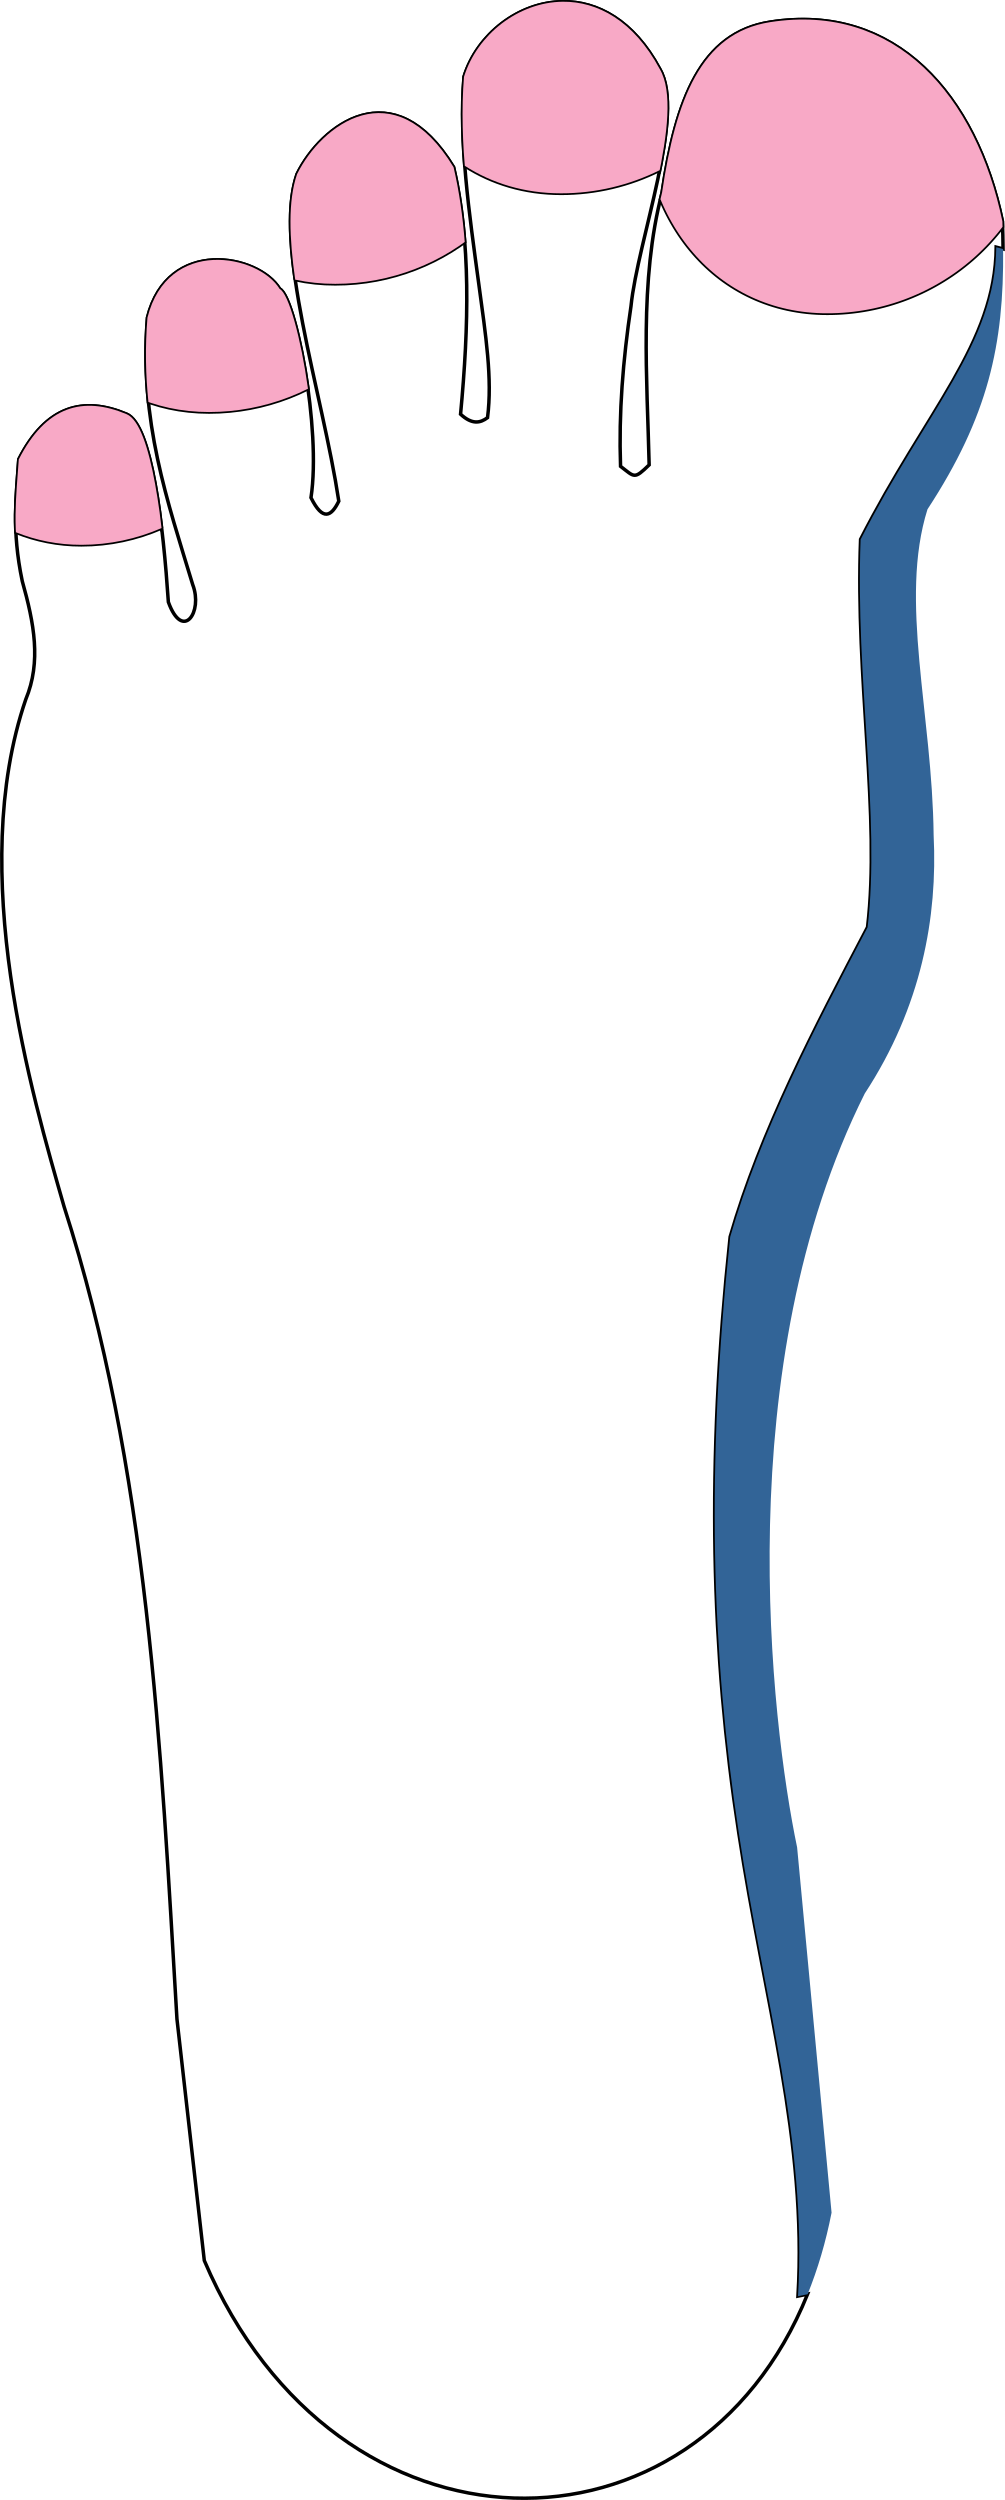
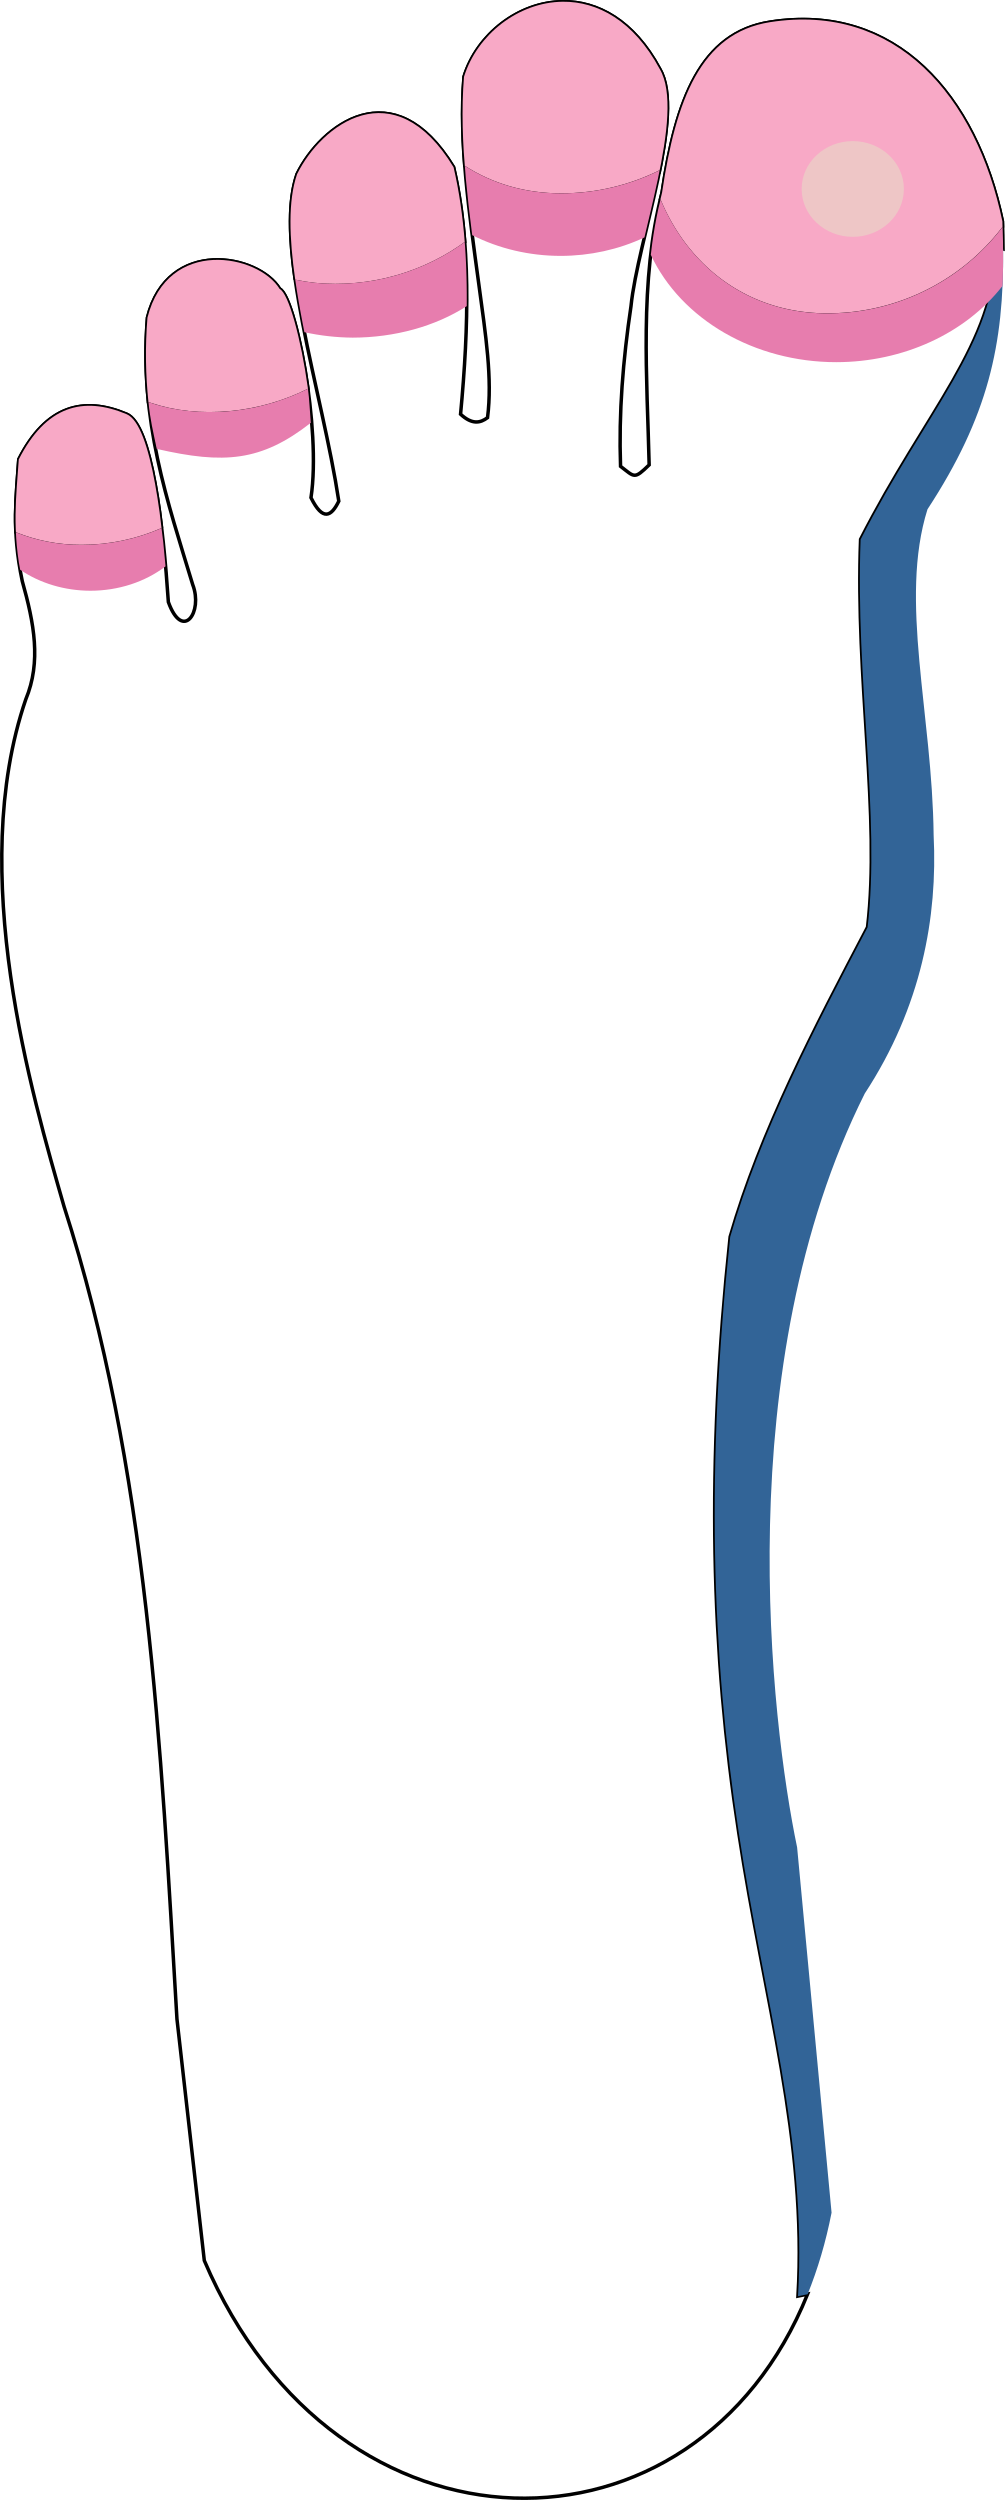
<svg xmlns="http://www.w3.org/2000/svg" width="76.06mm" height="189.229mm" viewBox="0 0 76.06 189.229" version="1.1" id="svg305">
  <defs id="defs302" />
  <g id="layer1" transform="translate(17.8945,-55.14384)">
    <path id="path454" style="fill:none;fill-rule:evenodd;stroke:#000000;stroke-width:0.265;stroke-dasharray:none;paint-order:stroke fill markers;stop-color:#000000" d="m 24.706,55.276 c -3.353,0.034 -6.482,2.482 -7.476,5.679 -0.405,4.954 0.387,10.29 1.119,15.712 0.522,3.866 1.037,7.141 0.658,10.091 -0.54,0.402 -1.152,0.554 -2.041,-0.263 0.636,-6.729 0.777,-13.102 -0.527,-18.694 -4.531,-7.446 -10.028,-3.179 -11.848,0.527 -1.839,5.354 1.916,16.5 3.159,24.75 -0.558,1.141 -1.2,1.562 -2.106,-0.263 0.795,-5.219 -1.18,-15.222 -2.37,-15.798 -1.602,-2.627 -8.47,-3.95 -10.005,2.172 -0.644,7.807 1.527,13.925 3.423,20.208 0.801,2.082 -0.758,4.315 -1.843,1.316 -0.382,-5.73 -1.246,-13.43 -3.159,-14.218 -3.29,-1.379 -6.1,-0.634 -8.162,3.423 -0.181,2.758 -0.561,5.285 0.263,9.215 0.894,3.186 1.453,6.09 0.264,8.952 -4.491,13.153 0.472,29.903 2.896,38.375 6.383,19.838 7.331,40.978 8.548,61.507 l 2.07,18.281 c 10.047,23.545 37.187,23.546 45.664,2.542 l -0.727,0.148 c 0.022,-0.369 0.039,-0.737 0.053,-1.103 0.014,-0.366 0.025,-0.731 0.032,-1.096 0.014,-0.728 0.014,-1.452 10e-4,-2.173 -0.013,-0.721 -0.039,-1.438 -0.076,-2.153 -0.037,-0.715 -0.086,-1.427 -0.145,-2.137 -0.059,-0.711 -0.129,-1.419 -0.207,-2.128 -0.078,-0.708 -0.165,-1.416 -0.26,-2.123 -0.095,-0.707 -0.198,-1.415 -0.306,-2.123 -0.109,-0.708 -0.224,-1.418 -0.345,-2.129 -0.12,-0.711 -0.246,-1.424 -0.376,-2.139 -0.129,-0.716 -0.263,-1.434 -0.398,-2.155 -0.272,-1.443 -0.554,-2.901 -0.836,-4.38 -0.282,-1.479 -0.564,-2.978 -0.837,-4.506 -0.136,-0.764 -0.27,-1.535 -0.399,-2.314 -0.13,-0.779 -0.256,-1.565 -0.377,-2.361 -0.131,-0.851 -0.255,-1.704 -0.373,-2.561 -0.118,-0.856 -0.228,-1.715 -0.332,-2.578 -0.104,-0.863 -0.201,-1.729 -0.291,-2.6 -0.09,-0.871 -0.173,-1.745 -0.249,-2.625 -0.076,-0.88 -0.145,-1.764 -0.206,-2.654 -0.061,-0.89 -0.115,-1.785 -0.162,-2.687 -0.047,-0.901 -0.086,-1.808 -0.118,-2.722 -0.032,-0.914 -0.056,-1.834 -0.073,-2.762 -0.017,-0.928 -0.025,-1.863 -0.026,-2.806 -10e-4,-0.943 0.005,-1.894 0.02,-2.853 0.015,-0.959 0.037,-1.926 0.068,-2.903 0.031,-0.977 0.069,-1.963 0.116,-2.958 0.047,-0.995 0.103,-2 0.166,-3.016 0.064,-1.015 0.135,-2.041 0.216,-3.078 0.081,-1.037 0.17,-2.084 0.267,-3.143 0.098,-1.059 0.204,-2.13 0.319,-3.212 0.145,-0.502 0.298,-1.003 0.456,-1.503 0.158,-0.5 0.323,-0.999 0.493,-1.496 0.17,-0.497 0.347,-0.994 0.529,-1.489 0.182,-0.495 0.369,-0.989 0.561,-1.483 0.192,-0.493 0.39,-0.985 0.591,-1.476 0.202,-0.491 0.408,-0.981 0.618,-1.471 0.21,-0.489 0.425,-0.978 0.643,-1.466 0.218,-0.488 0.441,-0.975 0.666,-1.461 0.451,-0.973 0.916,-1.943 1.39,-2.911 0.474,-0.968 0.959,-1.935 1.45,-2.9 0.491,-0.965 0.989,-1.928 1.491,-2.891 0.502,-0.963 1.007,-1.925 1.512,-2.887 0.062,-0.524 0.112,-1.056 0.152,-1.595 0.04,-0.539 0.071,-1.087 0.092,-1.641 0.021,-0.554 0.034,-1.116 0.039,-1.684 0.005,-0.568 0.003,-1.143 -0.006,-1.723 -0.009,-0.581 -0.024,-1.167 -0.044,-1.76 -0.02,-0.593 -0.045,-1.191 -0.074,-1.795 -0.057,-1.207 -0.129,-2.434 -0.206,-3.678 -0.077,-1.244 -0.158,-2.505 -0.234,-3.779 -0.075,-1.274 -0.145,-2.56 -0.199,-3.856 -0.027,-0.648 -0.05,-1.298 -0.067,-1.949 -0.018,-0.652 -0.029,-1.305 -0.035,-1.96 -0.006,-0.655 -0.005,-1.31 0.004,-1.967 0.009,-0.657 0.025,-1.314 0.051,-1.971 0.313,-0.612 0.626,-1.206 0.939,-1.782 0.313,-0.577 0.625,-1.137 0.935,-1.682 0.311,-0.545 0.619,-1.074 0.925,-1.59 0.306,-0.516 0.608,-1.019 0.906,-1.509 0.596,-0.982 1.175,-1.916 1.725,-2.817 0.275,-0.451 0.543,-0.893 0.803,-1.329 0.26,-0.436 0.512,-0.865 0.753,-1.289 0.242,-0.424 0.474,-0.844 0.695,-1.26 0.221,-0.416 0.431,-0.829 0.629,-1.241 0.198,-0.411 0.384,-0.821 0.556,-1.231 0.086,-0.205 0.169,-0.411 0.248,-0.616 0.079,-0.205 0.154,-0.411 0.226,-0.618 0.072,-0.206 0.14,-0.413 0.204,-0.62 0.064,-0.207 0.125,-0.416 0.181,-0.625 0.056,-0.209 0.109,-0.419 0.157,-0.63 0.048,-0.211 0.092,-0.424 0.131,-0.637 0.04,-0.214 0.075,-0.428 0.105,-0.645 0.031,-0.216 0.056,-0.434 0.077,-0.654 0.021,-0.22 0.038,-0.441 0.05,-0.665 0.012,-0.224 0.019,-0.449 0.021,-0.677 l 0.517,0.135 c -0.006,-0.68 -0.02,-1.37 -0.047,-2.086 -1.98,-9.492 -8.069,-16.578 -17.594,-15.08 -5.248,0.825 -7.12,5.884 -8.165,12.89 -1.75,6.64 -1.125,14.245 -0.981,20.623 -1.146,1.111 -1.082,0.94 -2.166,0.106 -0.144,-4.037 0.19,-8.074 0.79,-12.111 0.504,-5.004 4.174,-14.581 2.172,-17.97 -1.982,-3.678 -4.726,-5.113 -7.334,-5.087 z" />
    <path id="path311" style="fill:#326497;fill-rule:evenodd;stroke:none;stroke-width:0.265;stroke-dasharray:none;paint-order:stroke fill markers;stop-color:#000000;fill-opacity:1" d="m 58.031,73.993 -0.517,-0.135 c -0.002,0.228 -0.009,0.453 -0.021,0.677 -0.012,0.224 -0.028,0.445 -0.05,0.665 -0.021,0.22 -0.047,0.438 -0.077,0.654 -0.03,0.216 -0.066,0.431 -0.105,0.645 -0.04,0.214 -0.083,0.426 -0.131,0.637 -0.048,0.211 -0.1,0.421 -0.157,0.63 -0.056,0.209 -0.117,0.417 -0.181,0.625 -0.064,0.207 -0.132,0.414 -0.204,0.62 -0.072,0.206 -0.147,0.412 -0.226,0.618 -0.079,0.205 -0.162,0.411 -0.248,0.616 -0.172,0.41 -0.358,0.82 -0.556,1.231 -0.198,0.411 -0.408,0.825 -0.629,1.241 -0.221,0.416 -0.453,0.836 -0.695,1.26 -0.242,0.424 -0.494,0.853 -0.753,1.289 -0.26,0.436 -0.528,0.878 -0.803,1.329 -0.55,0.901 -1.129,1.836 -1.725,2.817 -0.298,0.491 -0.601,0.993 -0.906,1.509 -0.306,0.516 -0.614,1.045 -0.925,1.59 -0.311,0.545 -0.622,1.105 -0.935,1.682 -0.313,0.577 -0.626,1.17 -0.939,1.782 -0.026,0.657 -0.042,1.315 -0.051,1.971 -0.009,0.657 -0.009,1.312 -0.004,1.967 0.006,0.655 0.018,1.308 0.035,1.96 0.018,0.652 0.04,1.302 0.067,1.949 0.054,1.295 0.123,2.582 0.199,3.856 0.075,1.274 0.157,2.535 0.234,3.779 0.077,1.244 0.149,2.471 0.206,3.678 0.029,0.603 0.054,1.202 0.074,1.795 0.02,0.593 0.035,1.179 0.044,1.76 0.009,0.581 0.011,1.155 0.006,1.723 -0.005,0.568 -0.018,1.129 -0.039,1.684 -0.021,0.554 -0.052,1.101 -0.092,1.641 -0.04,0.539 -0.091,1.072 -0.152,1.595 -0.505,0.962 -1.01,1.924 -1.512,2.887 -0.502,0.963 -1,1.926 -1.491,2.891 -0.491,0.965 -0.976,1.931 -1.45,2.9 -0.474,0.968 -0.939,1.938 -1.39,2.911 -0.225,0.486 -0.448,0.974 -0.666,1.461 -0.218,0.488 -0.433,0.977 -0.643,1.466 -0.21,0.489 -0.416,0.98 -0.618,1.471 -0.202,0.491 -0.399,0.983 -0.591,1.476 -0.192,0.493 -0.379,0.987 -0.561,1.483 -0.182,0.495 -0.358,0.991 -0.529,1.489 -0.17,0.497 -0.335,0.996 -0.493,1.496 -0.158,0.5 -0.311,1.001 -0.456,1.503 -0.115,1.083 -0.221,2.153 -0.319,3.212 -0.098,1.059 -0.187,2.106 -0.267,3.143 -0.081,1.037 -0.152,2.062 -0.216,3.078 -0.064,1.015 -0.119,2.02 -0.166,3.016 -0.047,0.995 -0.086,1.981 -0.116,2.958 -0.031,0.977 -0.053,1.944 -0.068,2.903 -0.015,0.959 -0.021,1.91 -0.02,2.853 0.001,0.943 0.01,1.878 0.026,2.806 0.017,0.928 0.041,1.848 0.073,2.762 0.032,0.914 0.071,1.821 0.118,2.722 0.047,0.901 0.101,1.797 0.162,2.687 0.061,0.89 0.13,1.774 0.206,2.654 0.076,0.88 0.159,1.754 0.249,2.625 0.09,0.871 0.188,1.737 0.291,2.6 0.104,0.863 0.215,1.721 0.332,2.578 0.118,0.856 0.242,1.71 0.373,2.561 0.121,0.795 0.247,1.582 0.377,2.361 0.13,0.779 0.263,1.55 0.399,2.314 0.272,1.528 0.554,3.028 0.837,4.506 0.282,1.479 0.564,2.936 0.836,4.38 0.136,0.722 0.269,1.44 0.398,2.155 0.129,0.716 0.255,1.428 0.376,2.139 0.12,0.711 0.236,1.42 0.345,2.129 0.109,0.708 0.212,1.416 0.306,2.123 0.095,0.707 0.182,1.415 0.26,2.123 0.078,0.708 0.148,1.417 0.207,2.128 0.059,0.711 0.107,1.423 0.145,2.137 0.037,0.715 0.064,1.432 0.076,2.153 0.013,0.721 0.013,1.445 -0.001,2.173 -0.007,0.364 -0.017,0.729 -0.032,1.096 -0.014,0.366 -0.032,0.734 -0.053,1.103 l 0.727,-0.148 c 0.763,-1.889 1.377,-3.945 1.812,-6.172 l -2.607,-27.648 c -1.993,-9.565 -5.188,-36.461 5.12,-57.064 4.31,-6.585 5.519,-13.382 5.213,-19.549 -0.096,-9.172 -2.632,-17.775 -0.466,-24.669 4.597,-7.036 5.794,-12.45 5.726,-19.698 z" />
-     <ellipse style="display:inline;fill:#eeafc6;fill-opacity:1;fill-rule:evenodd;stroke-width:0.265" id="path352" cx="87.113" cy="119.72" rx="3.869" ry="3.623" transform="translate(-40.45945,-50.27296)" />
    <g id="g5602" style="display:inline" transform="translate(-79.13922,-72.01087)">
      <path id="path960" style="font-variation-settings:normal;opacity:1;vector-effect:none;fill:#f8a9c6;fill-opacity:1;fill-rule:evenodd;stroke:#000000;stroke-width:0.265;stroke-linecap:butt;stroke-linejoin:miter;stroke-miterlimit:4;stroke-dasharray:none;stroke-dashoffset:0;stroke-opacity:1;-inkscape-stroke:none;paint-order:stroke fill markers;stop-color:#000000;stop-opacity:1" d="m 73.471,167.128 c -0.049,-0.406 -0.093,-0.817 -0.148,-1.213 -0.103,-0.745 -0.217,-1.468 -0.343,-2.153 -0.063,-0.342 -0.128,-0.675 -0.197,-0.996 -0.069,-0.321 -0.141,-0.63 -0.217,-0.926 -0.075,-0.295 -0.154,-0.576 -0.236,-0.841 -0.082,-0.265 -0.167,-0.514 -0.256,-0.745 -0.089,-0.231 -0.182,-0.443 -0.278,-0.635 -0.096,-0.192 -0.196,-0.363 -0.3,-0.512 -0.052,-0.074 -0.105,-0.143 -0.159,-0.206 -0.054,-0.063 -0.109,-0.119 -0.164,-0.17 -0.056,-0.051 -0.113,-0.095 -0.171,-0.133 -0.058,-0.038 -0.116,-0.069 -0.176,-0.094 -0.206,-0.086 -0.41,-0.164 -0.611,-0.234 -0.202,-0.069 -0.402,-0.13 -0.599,-0.181 -0.198,-0.052 -0.394,-0.095 -0.588,-0.129 -0.194,-0.034 -0.385,-0.059 -0.575,-0.074 -0.19,-0.015 -0.377,-0.021 -0.562,-0.017 -0.185,0.004 -0.369,0.018 -0.549,0.041 -0.181,0.024 -0.359,0.058 -0.535,0.102 -0.176,0.044 -0.35,0.099 -0.521,0.164 -0.171,0.065 -0.34,0.141 -0.507,0.227 -0.167,0.087 -0.331,0.184 -0.492,0.293 -0.162,0.109 -0.321,0.229 -0.477,0.36 -0.156,0.131 -0.311,0.274 -0.462,0.429 -0.151,0.155 -0.3,0.321 -0.445,0.5 -0.146,0.179 -0.289,0.369 -0.429,0.572 -0.14,0.203 -0.278,0.419 -0.412,0.646 -0.135,0.228 -0.266,0.468 -0.395,0.722 -0.045,0.689 -0.103,1.364 -0.151,2.051 -0.024,0.343 -0.045,0.689 -0.062,1.041 -0.017,0.352 -0.028,0.71 -0.032,1.077 -0.004,0.367 6.98e-4,0.743 0.015,1.131 0.003,0.07 0.011,0.146 0.014,0.217 1.519,0.613 3.18,0.952 4.953,0.952 2.137,0 4.188,-0.45 6.07,-1.269 z" />
      <path id="path5536" style="font-variation-settings:normal;display:inline;opacity:1;vector-effect:none;fill:#f8a9c6;fill-opacity:1;fill-rule:evenodd;stroke:#000000;stroke-width:0.265;stroke-linecap:butt;stroke-linejoin:miter;stroke-miterlimit:4;stroke-dasharray:none;stroke-dashoffset:0;stroke-opacity:1;-inkscape-stroke:none;paint-order:stroke fill markers;stop-color:#000000;stop-opacity:1" d="m 72.479,157.58 c 0.057,0.02 0.113,0.043 0.171,0.062 0.227,0.076 0.456,0.146 0.689,0.21 0.233,0.064 0.469,0.122 0.709,0.174 0.24,0.052 0.482,0.098 0.728,0.137 0.246,0.04 0.494,0.073 0.746,0.099 0.252,0.027 0.507,0.046 0.765,0.06 0.258,0.013 0.518,0.021 0.782,0.021 0.264,0 0.527,-0.006 0.788,-0.019 0.262,-0.012 0.522,-0.03 0.781,-0.055 0.259,-0.024 0.517,-0.055 0.774,-0.091 0.256,-0.036 0.511,-0.078 0.765,-0.126 0.253,-0.048 0.505,-0.102 0.755,-0.161 0.25,-0.059 0.498,-0.124 0.744,-0.194 0.246,-0.07 0.49,-0.146 0.732,-0.227 0.242,-0.081 0.481,-0.168 0.719,-0.26 0.237,-0.092 0.472,-0.19 0.705,-0.292 0.232,-0.103 0.463,-0.211 0.69,-0.324 0.011,-0.005 0.022,-0.012 0.033,-0.017 -0.53,-3.826 -1.464,-7.223 -2.143,-7.551 -1.602,-2.627 -8.47,-3.95 -10.005,2.172 -0.186,2.253 -0.136,4.365 0.072,6.381 z" />
      <path id="path5506" style="font-variation-settings:normal;display:inline;opacity:1;vector-effect:none;fill:#f8a9c6;fill-opacity:1;fill-rule:evenodd;stroke:#000000;stroke-width:0.265;stroke-linecap:butt;stroke-linejoin:miter;stroke-miterlimit:4;stroke-dasharray:none;stroke-dashoffset:0;stroke-opacity:1;-inkscape-stroke:none;paint-order:stroke fill markers;stop-color:#000000;stop-opacity:1" d="m 83.589,148.321 c 0.004,8e-4 0.007,0.002 0.011,0.003 0.24,0.052 0.482,0.098 0.728,0.137 0.246,0.04 0.495,0.073 0.747,0.099 0.252,0.027 0.506,0.047 0.764,0.06 0.258,0.013 0.519,0.02 0.782,0.02 0.264,0 0.526,-0.006 0.788,-0.019 0.262,-0.012 0.522,-0.03 0.781,-0.055 0.259,-0.024 0.517,-0.055 0.774,-0.091 0.256,-0.036 0.511,-0.078 0.765,-0.126 0.253,-0.048 0.505,-0.101 0.755,-0.16 0.25,-0.059 0.498,-0.124 0.744,-0.195 0.246,-0.07 0.49,-0.146 0.732,-0.227 0.242,-0.081 0.482,-0.168 0.719,-0.26 0.237,-0.092 0.472,-0.189 0.705,-0.292 0.232,-0.103 0.462,-0.21 0.689,-0.323 0.227,-0.113 0.452,-0.231 0.673,-0.354 0.222,-0.123 0.441,-0.251 0.656,-0.384 0.216,-0.133 0.428,-0.271 0.637,-0.414 0.129,-0.088 0.254,-0.181 0.381,-0.272 -0.152,-1.957 -0.421,-3.848 -0.843,-5.656 -4.531,-7.446 -10.028,-3.179 -11.848,0.527 -0.688,2.002 -0.593,4.815 -0.14,7.983 z" />
      <path id="path5452" style="font-variation-settings:normal;opacity:1;vector-effect:none;fill:#f8a9c6;fill-opacity:1;fill-rule:evenodd;stroke:#000000;stroke-width:0.265;stroke-linecap:butt;stroke-linejoin:miter;stroke-miterlimit:4;stroke-dasharray:none;stroke-dashoffset:0;stroke-opacity:1;-inkscape-stroke:none;paint-order:stroke fill markers;stop-color:#000000;stop-opacity:1" d="m 111.175,140.04 c 0.038,-0.189 0.079,-0.38 0.114,-0.566 0.079,-0.422 0.151,-0.837 0.214,-1.244 0.063,-0.407 0.117,-0.806 0.16,-1.194 0.043,-0.388 0.073,-0.764 0.091,-1.128 0.018,-0.363 0.022,-0.713 0.01,-1.046 -0.006,-0.167 -0.016,-0.329 -0.029,-0.487 -0.014,-0.158 -0.032,-0.312 -0.055,-0.461 -0.022,-0.149 -0.049,-0.293 -0.081,-0.433 -0.032,-0.139 -0.068,-0.273 -0.11,-0.402 -0.042,-0.129 -0.088,-0.252 -0.14,-0.37 -0.052,-0.118 -0.109,-0.229 -0.172,-0.335 -0.124,-0.23 -0.251,-0.451 -0.38,-0.664 -0.13,-0.213 -0.262,-0.417 -0.397,-0.612 -0.135,-0.196 -0.272,-0.383 -0.412,-0.562 -0.14,-0.179 -0.282,-0.35 -0.426,-0.513 -0.144,-0.163 -0.291,-0.318 -0.439,-0.465 -0.148,-0.147 -0.298,-0.286 -0.45,-0.418 -0.152,-0.132 -0.305,-0.256 -0.46,-0.372 -0.155,-0.117 -0.311,-0.226 -0.469,-0.328 -0.157,-0.102 -0.316,-0.197 -0.476,-0.284 -0.16,-0.088 -0.32,-0.168 -0.482,-0.242 -0.161,-0.074 -0.324,-0.14 -0.487,-0.201 -0.163,-0.06 -0.326,-0.114 -0.49,-0.161 -0.164,-0.047 -0.328,-0.088 -0.492,-0.122 -0.164,-0.034 -0.328,-0.063 -0.492,-0.085 -0.164,-0.022 -0.329,-0.038 -0.492,-0.048 -0.164,-0.01 -0.327,-0.014 -0.49,-0.012 h -5.2e-4 c -0.21,0.002 -0.418,0.013 -0.626,0.034 -0.207,0.021 -0.413,0.05 -0.618,0.088 -0.204,0.038 -0.407,0.085 -0.607,0.14 -0.2,0.055 -0.398,0.119 -0.593,0.19 -0.195,0.071 -0.387,0.15 -0.576,0.236 -0.189,0.086 -0.375,0.18 -0.558,0.281 -0.182,0.101 -0.361,0.208 -0.535,0.322 -0.174,0.114 -0.345,0.235 -0.511,0.362 -0.166,0.127 -0.327,0.261 -0.483,0.399 -0.156,0.139 -0.307,0.283 -0.452,0.434 -0.145,0.15 -0.285,0.306 -0.419,0.466 -0.134,0.16 -0.262,0.326 -0.383,0.496 -0.121,0.17 -0.237,0.344 -0.345,0.523 -0.108,0.179 -0.209,0.361 -0.302,0.548 -0.094,0.186 -0.18,0.377 -0.258,0.571 -0.078,0.194 -0.149,0.39 -0.211,0.59 -0.051,0.619 -0.083,1.245 -0.098,1.875 -0.016,0.631 -0.015,1.267 -5.1e-4,1.907 0.014,0.641 0.043,1.286 0.082,1.936 0.021,0.339 0.052,0.682 0.078,1.023 2.053,1.321 4.515,2.082 7.293,2.082 2.636,0 5.181,-0.62 7.453,-1.75 z" />
      <path id="path302" style="display:inline;fill:#f8a9c6;fill-opacity:1;fill-rule:evenodd;stroke:#000000;stroke-width:0.265;stroke-dasharray:none;paint-order:stroke fill markers;stop-color:#000000" d="m 111.24,142.243 c 0.023,0.056 0.046,0.112 0.07,0.168 0.048,0.111 0.096,0.222 0.146,0.331 0.05,0.11 0.101,0.218 0.153,0.326 0.052,0.108 0.106,0.215 0.16,0.321 0.054,0.106 0.11,0.212 0.167,0.317 0.057,0.105 0.115,0.208 0.174,0.311 0.059,0.103 0.119,0.205 0.18,0.306 0.061,0.101 0.123,0.201 0.187,0.301 0.063,0.099 0.128,0.198 0.193,0.296 0.066,0.098 0.132,0.194 0.2,0.29 0.068,0.096 0.136,0.19 0.206,0.284 0.07,0.094 0.141,0.187 0.213,0.279 0.072,0.092 0.145,0.183 0.219,0.272 0.074,0.09 0.149,0.178 0.225,0.266 0.076,0.088 0.153,0.175 0.231,0.26 0.078,0.086 0.158,0.17 0.238,0.254 0.08,0.084 0.161,0.166 0.243,0.248 0.082,0.081 0.165,0.162 0.25,0.241 0.084,0.079 0.169,0.157 0.255,0.234 0.086,0.077 0.173,0.152 0.261,0.227 0.088,0.075 0.177,0.148 0.267,0.221 0.09,0.072 0.181,0.143 0.273,0.213 0.092,0.07 0.185,0.139 0.279,0.206 0.094,0.067 0.189,0.133 0.284,0.198 0.096,0.065 0.192,0.129 0.289,0.191 0.098,0.062 0.196,0.124 0.296,0.183 0.099,0.06 0.2,0.119 0.301,0.176 0.101,0.057 0.203,0.113 0.306,0.168 0.103,0.055 0.207,0.108 0.312,0.16 0.105,0.052 0.21,0.103 0.317,0.152 0.106,0.049 0.214,0.097 0.322,0.144 0.108,0.046 0.217,0.091 0.327,0.135 0.11,0.044 0.221,0.086 0.332,0.127 0.112,0.041 0.224,0.08 0.337,0.118 0.113,0.038 0.227,0.074 0.342,0.11 0.115,0.035 0.231,0.069 0.347,0.101 0.117,0.032 0.234,0.062 0.352,0.091 0.118,0.029 0.237,0.057 0.357,0.083 0.12,0.026 0.24,0.051 0.362,0.073 0.121,0.023 0.243,0.044 0.366,0.064 0.123,0.02 0.247,0.038 0.371,0.055 0.124,0.017 0.249,0.032 0.375,0.045 0.126,0.013 0.253,0.025 0.38,0.035 0.127,0.01 0.256,0.019 0.384,0.025 0.129,0.007 0.258,0.012 0.389,0.015 0.13,0.003 0.261,0.005 0.393,0.005 0.132,0 0.264,-0.002 0.395,-0.005 0.131,-0.003 0.262,-0.008 0.393,-0.014 0.131,-0.006 0.261,-0.014 0.391,-0.023 0.13,-0.009 0.26,-0.019 0.39,-0.032 0.13,-0.012 0.259,-0.026 0.388,-0.041 0.129,-0.015 0.257,-0.032 0.386,-0.05 0.128,-0.018 0.256,-0.038 0.383,-0.059 0.127,-0.021 0.255,-0.043 0.381,-0.067 0.127,-0.024 0.253,-0.049 0.379,-0.076 0.126,-0.027 0.251,-0.055 0.376,-0.085 0.125,-0.03 0.25,-0.061 0.374,-0.093 0.124,-0.032 0.247,-0.066 0.371,-0.101 0.123,-0.035 0.245,-0.072 0.367,-0.11 0.122,-0.038 0.244,-0.078 0.365,-0.118 0.121,-0.041 0.241,-0.083 0.361,-0.126 0.12,-0.043 0.239,-0.088 0.358,-0.134 0.119,-0.046 0.237,-0.093 0.354,-0.142 0.117,-0.049 0.234,-0.099 0.35,-0.15 0.116,-0.051 0.232,-0.104 0.347,-0.158 0.115,-0.054 0.23,-0.109 0.343,-0.166 0.114,-0.057 0.226,-0.114 0.338,-0.173 0.112,-0.059 0.224,-0.119 0.335,-0.181 0.111,-0.061 0.221,-0.125 0.33,-0.189 0.109,-0.064 0.218,-0.129 0.326,-0.196 0.108,-0.067 0.215,-0.134 0.321,-0.203 0.106,-0.069 0.212,-0.139 0.317,-0.21 0.105,-0.071 0.209,-0.144 0.312,-0.218 0.103,-0.074 0.205,-0.149 0.306,-0.225 0.101,-0.076 0.202,-0.153 0.301,-0.232 0.1,-0.078 0.198,-0.158 0.296,-0.239 0.098,-0.081 0.194,-0.163 0.29,-0.245 0.096,-0.083 0.191,-0.167 0.285,-0.252 0.094,-0.085 0.187,-0.172 0.279,-0.259 0.092,-0.087 0.183,-0.176 0.273,-0.266 0.09,-0.09 0.18,-0.18 0.268,-0.272 0.088,-0.092 0.175,-0.185 0.261,-0.279 0.086,-0.094 0.171,-0.189 0.255,-0.285 0.084,-0.096 0.167,-0.193 0.249,-0.291 0.082,-0.098 0.163,-0.198 0.242,-0.298 0.074,-0.093 0.148,-0.188 0.22,-0.283 -0.004,-0.139 -0.004,-0.27 -0.009,-0.41 -1.98,-9.492 -8.069,-16.578 -17.594,-15.08 -5.248,0.825 -7.12,5.884 -8.165,12.89 -0.045,0.171 -0.082,0.345 -0.124,0.517 z" />
    </g>
+     <ellipse style="display:inline;fill:#eec6c6;fill-opacity:1;fill-rule:evenodd;stroke-width:0.265" id="path352" cx="87.113" cy="119.72" rx="3.869" ry="3.623" transform="translate(-40.45945,-50.27296)" />
+     <g id="g5811" style="display:inline" transform="translate(-79.13922,-72.01126)">
+       <path id="path1301" style="font-variation-settings:normal;display:inline;opacity:1;vector-effect:none;fill:#e77dae;fill-opacity:1;fill-rule:evenodd;stroke-width:0.265;stroke-linecap:butt;stroke-linejoin:miter;stroke-miterlimit:4;stroke-dasharray:none;stroke-dashoffset:0;stroke-opacity:1;-inkscape-stroke:none;stop-color:#000000;stop-opacity:1" d="m 84.769,159.16 c -0.067,-0.77 -0.108,-1.817 -0.216,-2.581 -3.188,1.589 -6.911,2.179 -10.415,1.468 -0.56,-0.12 -1.116,-0.267 -1.655,-0.465 0.128,1.35 0.351,2.225 0.627,3.552 5.075,1.163 7.904,0.966 11.659,-1.974 z" />
+       <path id="path1174" style="font-variation-settings:normal;vector-effect:none;fill:#e77dae;fill-opacity:1;fill-rule:evenodd;stroke-width:0.265;stroke-linecap:butt;stroke-linejoin:miter;stroke-miterlimit:4;stroke-dasharray:none;stroke-dashoffset:0;stroke-opacity:1;-inkscape-stroke:none;stop-color:#000000" d="m 96.572,150.328 c 0.001,-0.138 0.003,-0.277 0.003,-0.415 6.57e-4,-0.198 1.16e-4,-0.395 -0.001,-0.592 -0.001,-0.197 -0.003,-0.393 -0.006,-0.589 -0.003,-0.196 -0.007,-0.391 -0.012,-0.586 -0.005,-0.195 -0.011,-0.389 -0.018,-0.582 -0.007,-0.194 -0.015,-0.386 -0.024,-0.579 -0.009,-0.192 -0.019,-0.384 -0.03,-0.576 -0.011,-0.191 -0.023,-0.382 -0.037,-0.572 -0.009,-0.124 -0.018,-0.247 -0.028,-0.37 -0.126,0.091 -0.252,0.184 -0.381,0.272 -0.209,0.143 -0.422,0.281 -0.637,0.414 -0.216,0.133 -0.435,0.261 -0.656,0.384 -0.222,0.123 -0.446,0.242 -0.673,0.354 -0.227,0.113 -0.457,0.221 -0.689,0.323 -0.232,0.103 -0.467,0.2 -0.705,0.292 -0.237,0.092 -0.477,0.179 -0.719,0.26 -0.242,0.081 -0.486,0.157 -0.732,0.227 -0.246,0.07 -0.494,0.136 -0.744,0.195 -0.25,0.059 -0.502,0.112 -0.755,0.16 -0.253,0.048 -0.508,0.09 -0.765,0.126 -0.256,0.036 -0.514,0.067 -0.774,0.091 -0.259,0.024 -0.52,0.043 -0.781,0.055 -0.262,0.013 -0.524,0.019 -0.788,0.019 -0.264,0 -0.525,-0.007 -0.782,-0.02 -0.258,-0.013 -0.512,-0.034 -0.764,-0.06 -0.252,-0.027 -0.501,-0.06 -0.747,-0.099 -0.246,-0.04 -0.488,-0.086 -0.728,-0.137 -0.004,-0.001 -0.007,-0.002 -0.011,-0.003 0.001,0.009 0.002,0.017 0.004,0.025 0.038,0.265 0.079,0.532 0.121,0.802 0.043,0.27 0.088,0.541 0.135,0.815 0.047,0.274 0.096,0.549 0.147,0.827 0.051,0.277 0.103,0.556 0.157,0.837 0.043,0.224 0.088,0.449 0.133,0.674 a 13.033,9.413 0 0 0 3.656,0.412 13.033,9.413 0 0 0 8.63,-2.384 z" />
+       <path id="path1112" style="font-variation-settings:normal;vector-effect:none;fill:#e77dae;fill-opacity:1;fill-rule:evenodd;stroke-width:0.265;stroke-linecap:butt;stroke-linejoin:miter;stroke-miterlimit:4;stroke-dasharray:none;stroke-dashoffset:0;stroke-opacity:1;-inkscape-stroke:none;stop-color:#000000" d="m 110.022,145.128 c 0.139,-0.587 0.278,-1.173 0.42,-1.776 0.204,-0.865 0.407,-1.738 0.589,-2.599 0.051,-0.24 0.096,-0.475 0.143,-0.713 -2.272,1.13 -4.817,1.749 -7.452,1.749 -2.778,0 -5.24,-0.76 -7.293,-2.082 0.024,0.313 0.043,0.624 0.072,0.938 0.06,0.658 0.128,1.319 0.203,1.983 0.075,0.664 0.156,1.332 0.242,2.002 0.014,0.108 0.029,0.217 0.043,0.325 a 13.231,11.388 0 0 0 6.685,1.569 13.231,11.388 0 0 0 6.348,-1.397 z" />
+       <path id="path1003" style="font-variation-settings:normal;vector-effect:none;fill:#e77dae;fill-opacity:1;fill-rule:evenodd;stroke-width:0.265;stroke-linecap:butt;stroke-linejoin:miter;stroke-miterlimit:4;stroke-dasharray:none;stroke-dashoffset:0;stroke-opacity:1;-inkscape-stroke:none;stop-color:#000000" d="m 137.123,148.791 c 0.006,-0.143 0.017,-0.283 0.022,-0.427 0.016,-0.47 0.026,-0.947 0.029,-1.432 0.003,-0.485 -3.1e-4,-0.978 -0.009,-1.48 -0.008,-0.452 -0.022,-0.915 -0.039,-1.382 0.002,0.085 0.003,0.171 0.006,0.258 -0.072,0.095 -0.146,0.19 -0.22,0.283 -0.08,0.1 -0.16,0.2 -0.242,0.298 -0.082,0.098 -0.165,0.195 -0.249,0.291 -0.084,0.096 -0.169,0.191 -0.255,0.285 -0.086,0.094 -0.173,0.187 -0.261,0.279 -0.088,0.092 -0.177,0.182 -0.268,0.272 -0.09,0.09 -0.181,0.178 -0.273,0.266 -0.092,0.087 -0.185,0.174 -0.279,0.259 -0.094,0.085 -0.189,0.169 -0.285,0.252 -0.096,0.083 -0.193,0.165 -0.29,0.245 -0.098,0.081 -0.197,0.16 -0.296,0.239 -0.1,0.078 -0.2,0.155 -0.301,0.232 -0.101,0.076 -0.203,0.151 -0.306,0.225 -0.103,0.074 -0.207,0.146 -0.312,0.218 -0.105,0.071 -0.211,0.141 -0.317,0.21 -0.106,0.069 -0.213,0.137 -0.321,0.203 -0.108,0.067 -0.216,0.132 -0.326,0.196 -0.109,0.064 -0.219,0.127 -0.33,0.189 -0.111,0.062 -0.223,0.122 -0.335,0.181 -0.112,0.059 -0.225,0.117 -0.338,0.173 -0.114,0.057 -0.228,0.112 -0.343,0.166 -0.115,0.054 -0.231,0.106 -0.347,0.158 -0.116,0.051 -0.233,0.102 -0.35,0.15 -0.117,0.049 -0.236,0.096 -0.354,0.142 -0.119,0.046 -0.238,0.09 -0.358,0.134 -0.12,0.043 -0.24,0.085 -0.361,0.126 -0.121,0.041 -0.243,0.08 -0.365,0.118 -0.122,0.038 -0.244,0.074 -0.367,0.11 -0.123,0.035 -0.246,0.069 -0.371,0.101 -0.124,0.032 -0.249,0.063 -0.374,0.093 -0.125,0.03 -0.25,0.058 -0.376,0.085 -0.126,0.027 -0.252,0.052 -0.379,0.076 -0.127,0.024 -0.254,0.046 -0.381,0.067 -0.127,0.021 -0.255,0.041 -0.383,0.059 -0.128,0.018 -0.257,0.035 -0.386,0.05 -0.129,0.015 -0.259,0.029 -0.388,0.041 -0.13,0.012 -0.259,0.022 -0.39,0.032 -0.13,0.009 -0.26,0.017 -0.391,0.023 -0.131,0.006 -0.262,0.011 -0.393,0.014 -0.131,0.003 -0.263,0.005 -0.395,0.005 -0.132,0 -0.263,-0.002 -0.393,-0.005 -0.13,-0.003 -0.26,-0.008 -0.389,-0.015 -0.129,-0.007 -0.257,-0.015 -0.384,-0.025 -0.127,-0.01 -0.254,-0.021 -0.38,-0.035 -0.126,-0.013 -0.251,-0.028 -0.375,-0.045 -0.124,-0.017 -0.248,-0.035 -0.371,-0.055 -0.123,-0.02 -0.245,-0.041 -0.366,-0.064 -0.121,-0.023 -0.242,-0.047 -0.362,-0.073 -0.12,-0.026 -0.239,-0.054 -0.357,-0.083 -0.118,-0.029 -0.235,-0.059 -0.352,-0.091 -0.117,-0.032 -0.232,-0.066 -0.347,-0.101 -0.115,-0.035 -0.229,-0.072 -0.342,-0.11 -0.113,-0.038 -0.226,-0.077 -0.337,-0.118 -0.112,-0.041 -0.222,-0.083 -0.332,-0.127 -0.11,-0.044 -0.219,-0.088 -0.327,-0.135 -0.108,-0.047 -0.216,-0.094 -0.322,-0.144 -0.106,-0.049 -0.212,-0.1 -0.317,-0.152 -0.105,-0.052 -0.209,-0.105 -0.312,-0.16 -0.103,-0.055 -0.205,-0.111 -0.306,-0.168 -0.101,-0.057 -0.201,-0.116 -0.301,-0.176 -0.099,-0.06 -0.198,-0.121 -0.296,-0.183 -0.098,-0.062 -0.194,-0.126 -0.289,-0.191 -0.096,-0.065 -0.19,-0.131 -0.284,-0.198 -0.094,-0.067 -0.187,-0.136 -0.279,-0.206 -0.092,-0.07 -0.183,-0.141 -0.273,-0.213 -0.09,-0.072 -0.179,-0.146 -0.267,-0.221 -0.088,-0.075 -0.175,-0.15 -0.261,-0.227 -0.086,-0.077 -0.171,-0.155 -0.255,-0.234 -0.084,-0.079 -0.167,-0.159 -0.25,-0.241 -0.082,-0.081 -0.163,-0.164 -0.243,-0.248 -0.08,-0.084 -0.16,-0.168 -0.238,-0.254 -0.078,-0.086 -0.155,-0.173 -0.231,-0.26 -0.076,-0.088 -0.151,-0.176 -0.225,-0.266 -0.074,-0.09 -0.147,-0.181 -0.219,-0.272 -0.072,-0.092 -0.143,-0.185 -0.213,-0.279 -0.07,-0.094 -0.138,-0.189 -0.206,-0.284 -0.068,-0.096 -0.134,-0.192 -0.2,-0.29 -0.066,-0.098 -0.13,-0.196 -0.193,-0.296 -0.063,-0.099 -0.125,-0.2 -0.187,-0.301 -0.061,-0.101 -0.121,-0.203 -0.18,-0.306 -0.059,-0.103 -0.117,-0.206 -0.174,-0.311 -0.057,-0.105 -0.112,-0.21 -0.167,-0.317 -0.054,-0.106 -0.108,-0.213 -0.16,-0.321 -0.052,-0.108 -0.103,-0.217 -0.153,-0.326 -0.05,-0.11 -0.099,-0.22 -0.146,-0.331 -0.024,-0.056 -0.046,-0.112 -0.07,-0.168 l 5.2e-4,-5.2e-4 c 0.017,-0.071 0.033,-0.142 0.05,-0.213 -0.08,0.316 -0.158,0.632 -0.228,0.952 -0.091,0.422 -0.175,0.847 -0.25,1.275 -0.075,0.428 -0.143,0.859 -0.203,1.291 -0.041,0.296 -0.074,0.594 -0.109,0.892 a 15.14,12.967 0 0 0 14.034,8.124 15.14,12.967 0 0 0 12.588,-5.773 z" />
+       <path id="path1431" style="font-variation-settings:normal;display:inline;vector-effect:none;fill:#e77dae;fill-opacity:1;fill-rule:evenodd;stroke-width:0.265;stroke-linecap:butt;stroke-linejoin:miter;stroke-miterlimit:4;stroke-dasharray:none;stroke-dashoffset:0;stroke-opacity:1;-inkscape-stroke:none;stop-color:#000000" d="m 73.774,170.022 c -0.054,-0.607 -0.108,-1.216 -0.173,-1.826 -0.039,-0.36 -0.087,-0.711 -0.13,-1.068 -1.882,0.819 -3.933,1.269 -6.07,1.269 -1.773,0 -3.434,-0.339 -4.953,-0.952 0.015,0.322 0.033,0.647 0.065,0.989 0.039,0.416 0.091,0.849 0.159,1.299 0.026,0.175 0.067,0.367 0.099,0.548 a 8.393,6.977 0 0 0 5.323,1.588 8.393,6.977 0 0 0 5.68,-1.846 z" />
+     </g>
  </g>
</svg>
